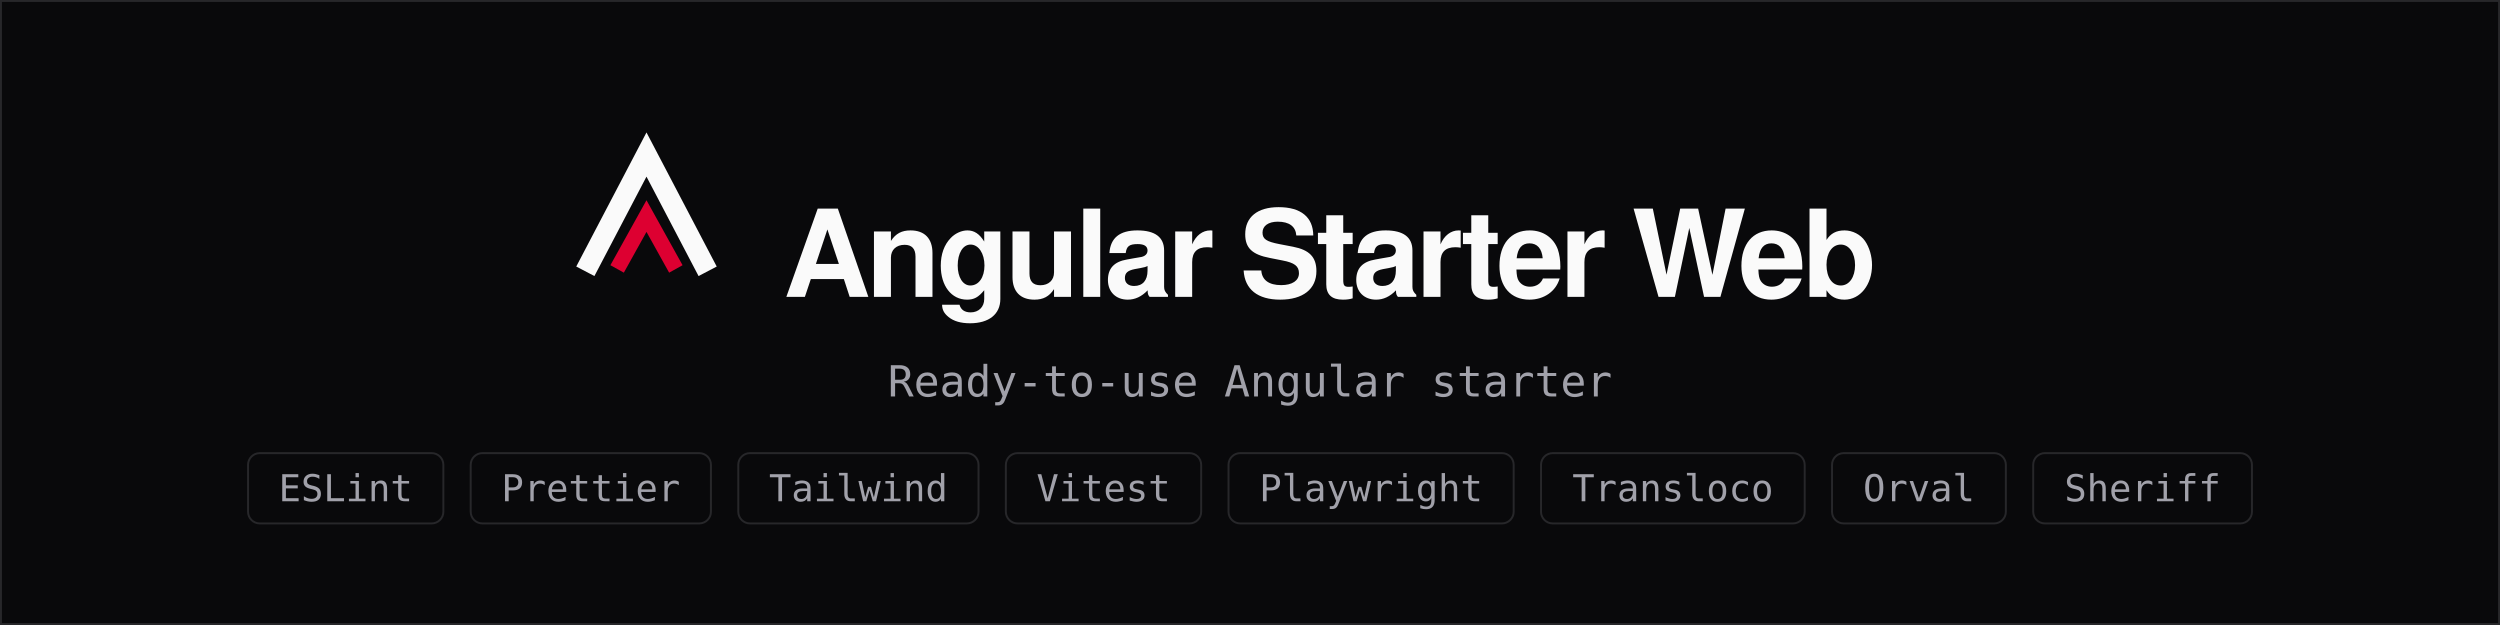
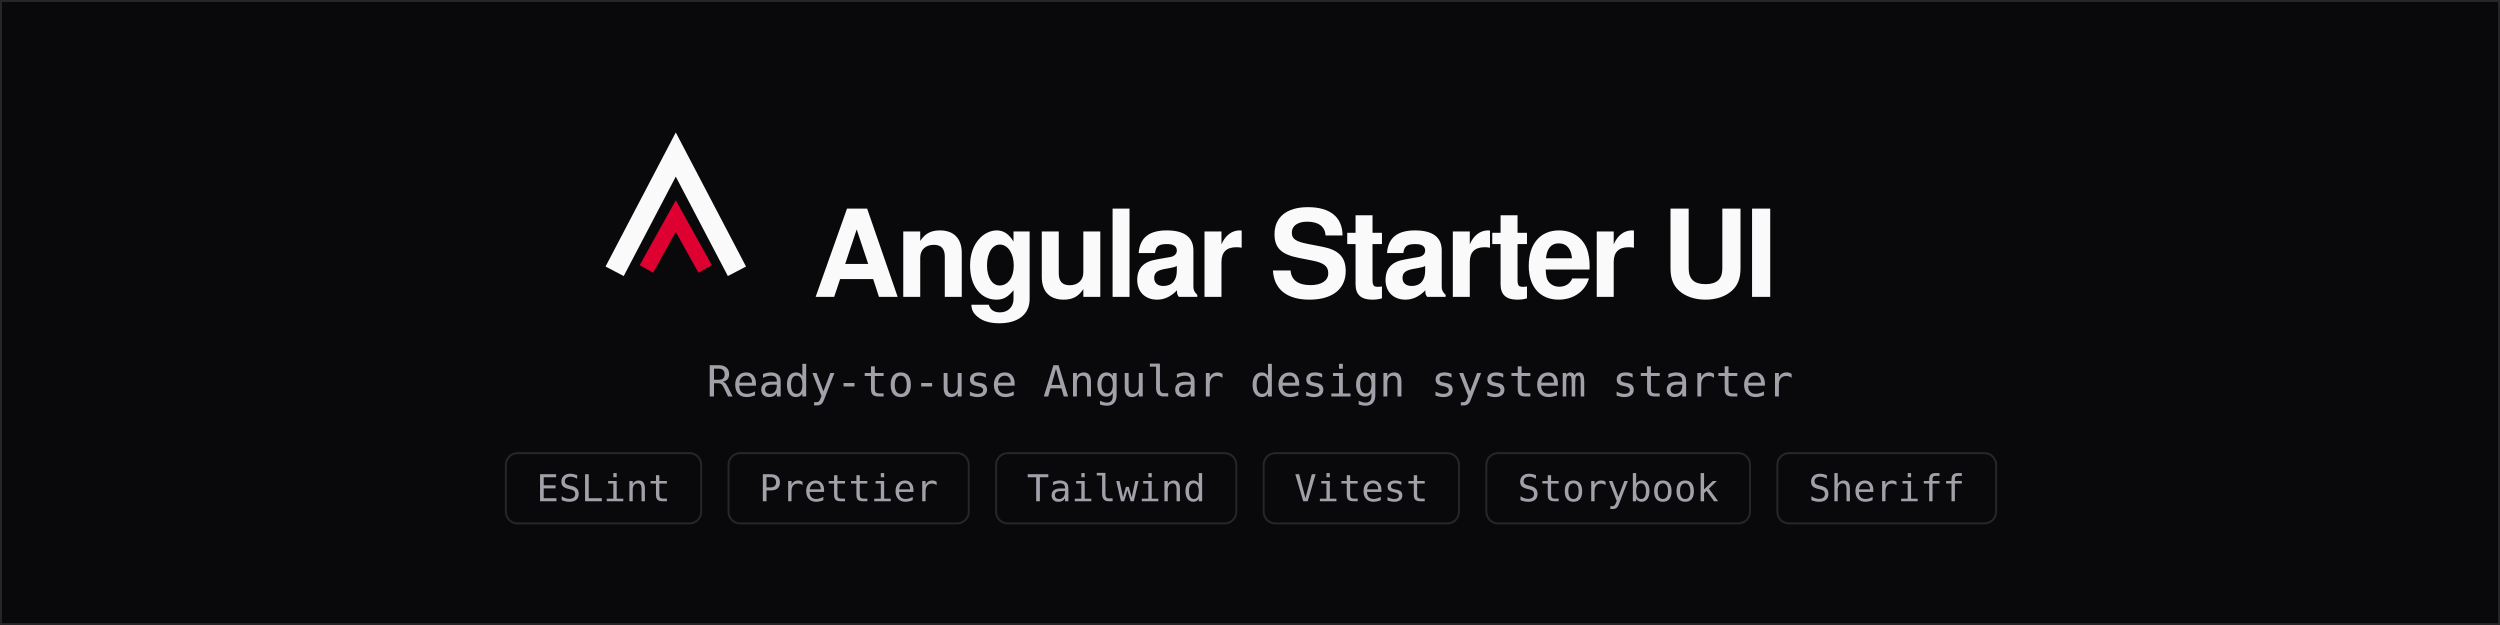
<svg xmlns="http://www.w3.org/2000/svg" width="1280" height="320" viewBox="0 0 1280 320">
  <rect width="1280" height="320" fill="#09090b" />
  <rect x="0.5" y="0.5" width="1279" height="319" fill="none" stroke="#27272a" />
-   <g transform="translate(289,66) scale(2.625)" fill="none">
+   <g transform="translate(304,66) scale(2.625)" fill="none">
    <path d="M5 26 L16 5 L27 26" stroke="#fafafa" stroke-width="4" stroke-linecap="square" />
    <path d="M11 26 L16 17 L21 26" stroke="#dd0031" stroke-width="3" stroke-linecap="square" />
  </g>
-   <text x="401" y="152" font-family="ui-sans-serif, system-ui, -apple-system, 'Segoe UI', Helvetica, Arial, sans-serif" font-size="62" font-weight="700" letter-spacing="-2.2" fill="#fafafa" textLength="590" lengthAdjust="spacingAndGlyphs">Angular Starter Web</text>
-   <text x="640" y="203" text-anchor="middle" font-family="ui-monospace, 'SF Mono', SFMono-Regular, Menlo, Consolas, monospace" font-size="22" fill="#a1a1aa">Ready-to-use Angular starter</text>
-   <rect x="127" y="232" width="100" height="36" rx="6" fill="none" stroke="#27272a" />
-   <text x="177" y="256.65" text-anchor="middle" font-family="ui-monospace, 'SF Mono', SFMono-Regular, Menlo, Consolas, monospace" font-size="19" fill="#a1a1aa" textLength="68" lengthAdjust="spacingAndGlyphs">ESLint</text>
-   <rect x="241" y="232" width="123" height="36" rx="6" fill="none" stroke="#27272a" />
-   <text x="302.5" y="256.65" text-anchor="middle" font-family="ui-monospace, 'SF Mono', SFMono-Regular, Menlo, Consolas, monospace" font-size="19" fill="#a1a1aa" textLength="91" lengthAdjust="spacingAndGlyphs">Prettier</text>
-   <rect x="378" y="232" width="123" height="36" rx="6" fill="none" stroke="#27272a" />
-   <text x="439.5" y="256.65" text-anchor="middle" font-family="ui-monospace, 'SF Mono', SFMono-Regular, Menlo, Consolas, monospace" font-size="19" fill="#a1a1aa" textLength="91" lengthAdjust="spacingAndGlyphs">Tailwind</text>
-   <rect x="515" y="232" width="100" height="36" rx="6" fill="none" stroke="#27272a" />
-   <text x="565" y="256.65" text-anchor="middle" font-family="ui-monospace, 'SF Mono', SFMono-Regular, Menlo, Consolas, monospace" font-size="19" fill="#a1a1aa" textLength="68" lengthAdjust="spacingAndGlyphs">Vitest</text>
-   <rect x="629" y="232" width="146" height="36" rx="6" fill="none" stroke="#27272a" />
-   <text x="702" y="256.65" text-anchor="middle" font-family="ui-monospace, 'SF Mono', SFMono-Regular, Menlo, Consolas, monospace" font-size="19" fill="#a1a1aa" textLength="114" lengthAdjust="spacingAndGlyphs">Playwright</text>
-   <rect x="789" y="232" width="135" height="36" rx="6" fill="none" stroke="#27272a" />
-   <text x="856.5" y="256.65" text-anchor="middle" font-family="ui-monospace, 'SF Mono', SFMono-Regular, Menlo, Consolas, monospace" font-size="19" fill="#a1a1aa" textLength="103" lengthAdjust="spacingAndGlyphs">Transloco</text>
-   <rect x="938" y="232" width="89" height="36" rx="6" fill="none" stroke="#27272a" />
-   <text x="982.5" y="256.65" text-anchor="middle" font-family="ui-monospace, 'SF Mono', SFMono-Regular, Menlo, Consolas, monospace" font-size="19" fill="#a1a1aa" textLength="57" lengthAdjust="spacingAndGlyphs">Orval</text>
-   <rect x="1041" y="232" width="112" height="36" rx="6" fill="none" stroke="#27272a" />
-   <text x="1097" y="256.65" text-anchor="middle" font-family="ui-monospace, 'SF Mono', SFMono-Regular, Menlo, Consolas, monospace" font-size="19" fill="#a1a1aa" textLength="80" lengthAdjust="spacingAndGlyphs">Sheriff</text>
+   <text x="416" y="152" font-family="ui-sans-serif, system-ui, -apple-system, 'Segoe UI', Helvetica, Arial, sans-serif" font-size="62" font-weight="700" letter-spacing="-2.2" fill="#fafafa" textLength="559" lengthAdjust="spacingAndGlyphs">Angular Starter UI</text>
+   <text x="640" y="203" text-anchor="middle" font-family="ui-monospace, 'SF Mono', SFMono-Regular, Menlo, Consolas, monospace" font-size="22" fill="#a1a1aa">Ready-to-use Angular design system starter</text>
+   <rect x="259" y="232" width="100" height="36" rx="6" fill="none" stroke="#27272a" />
+   <text x="309" y="256.65" text-anchor="middle" font-family="ui-monospace, 'SF Mono', SFMono-Regular, Menlo, Consolas, monospace" font-size="19" fill="#a1a1aa" textLength="68" lengthAdjust="spacingAndGlyphs">ESLint</text>
+   <rect x="373" y="232" width="123" height="36" rx="6" fill="none" stroke="#27272a" />
+   <text x="434.5" y="256.65" text-anchor="middle" font-family="ui-monospace, 'SF Mono', SFMono-Regular, Menlo, Consolas, monospace" font-size="19" fill="#a1a1aa" textLength="91" lengthAdjust="spacingAndGlyphs">Prettier</text>
+   <rect x="510" y="232" width="123" height="36" rx="6" fill="none" stroke="#27272a" />
+   <text x="571.5" y="256.65" text-anchor="middle" font-family="ui-monospace, 'SF Mono', SFMono-Regular, Menlo, Consolas, monospace" font-size="19" fill="#a1a1aa" textLength="91" lengthAdjust="spacingAndGlyphs">Tailwind</text>
+   <rect x="647" y="232" width="100" height="36" rx="6" fill="none" stroke="#27272a" />
+   <text x="697" y="256.65" text-anchor="middle" font-family="ui-monospace, 'SF Mono', SFMono-Regular, Menlo, Consolas, monospace" font-size="19" fill="#a1a1aa" textLength="68" lengthAdjust="spacingAndGlyphs">Vitest</text>
+   <rect x="761" y="232" width="135" height="36" rx="6" fill="none" stroke="#27272a" />
+   <text x="828.5" y="256.65" text-anchor="middle" font-family="ui-monospace, 'SF Mono', SFMono-Regular, Menlo, Consolas, monospace" font-size="19" fill="#a1a1aa" textLength="103" lengthAdjust="spacingAndGlyphs">Storybook</text>
+   <rect x="910" y="232" width="112" height="36" rx="6" fill="none" stroke="#27272a" />
+   <text x="966" y="256.65" text-anchor="middle" font-family="ui-monospace, 'SF Mono', SFMono-Regular, Menlo, Consolas, monospace" font-size="19" fill="#a1a1aa" textLength="80" lengthAdjust="spacingAndGlyphs">Sheriff</text>
</svg>
